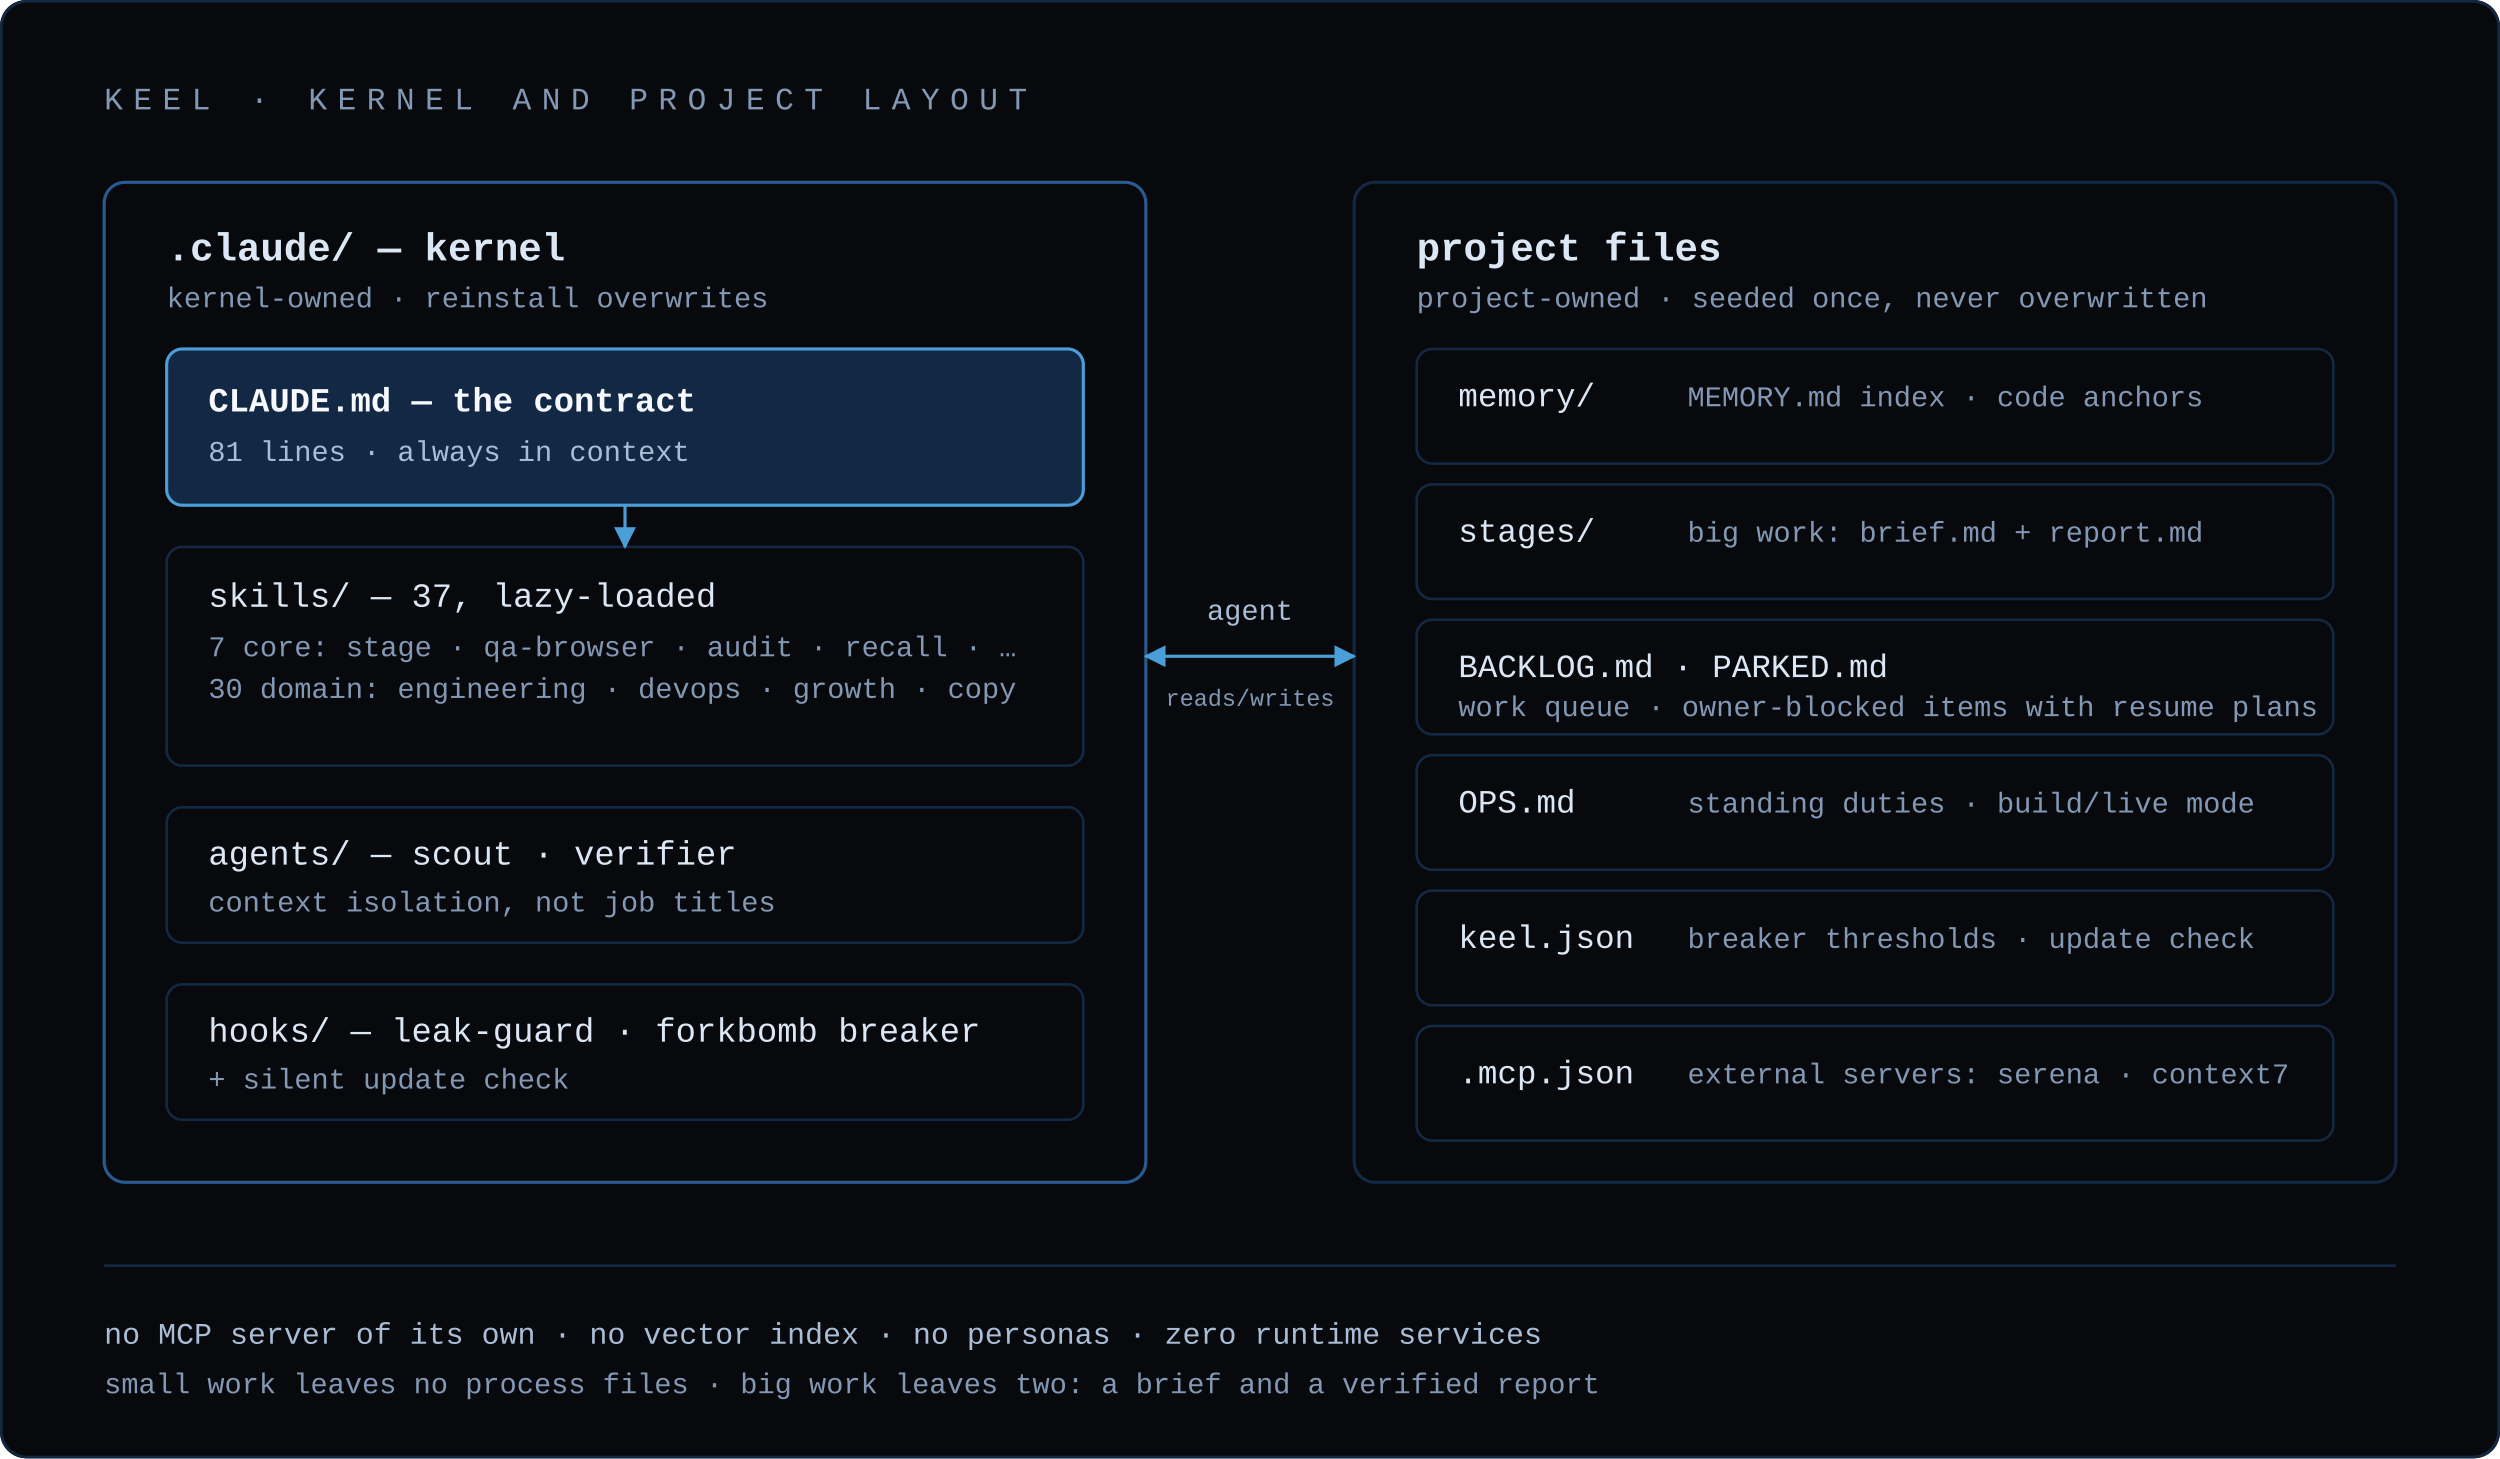
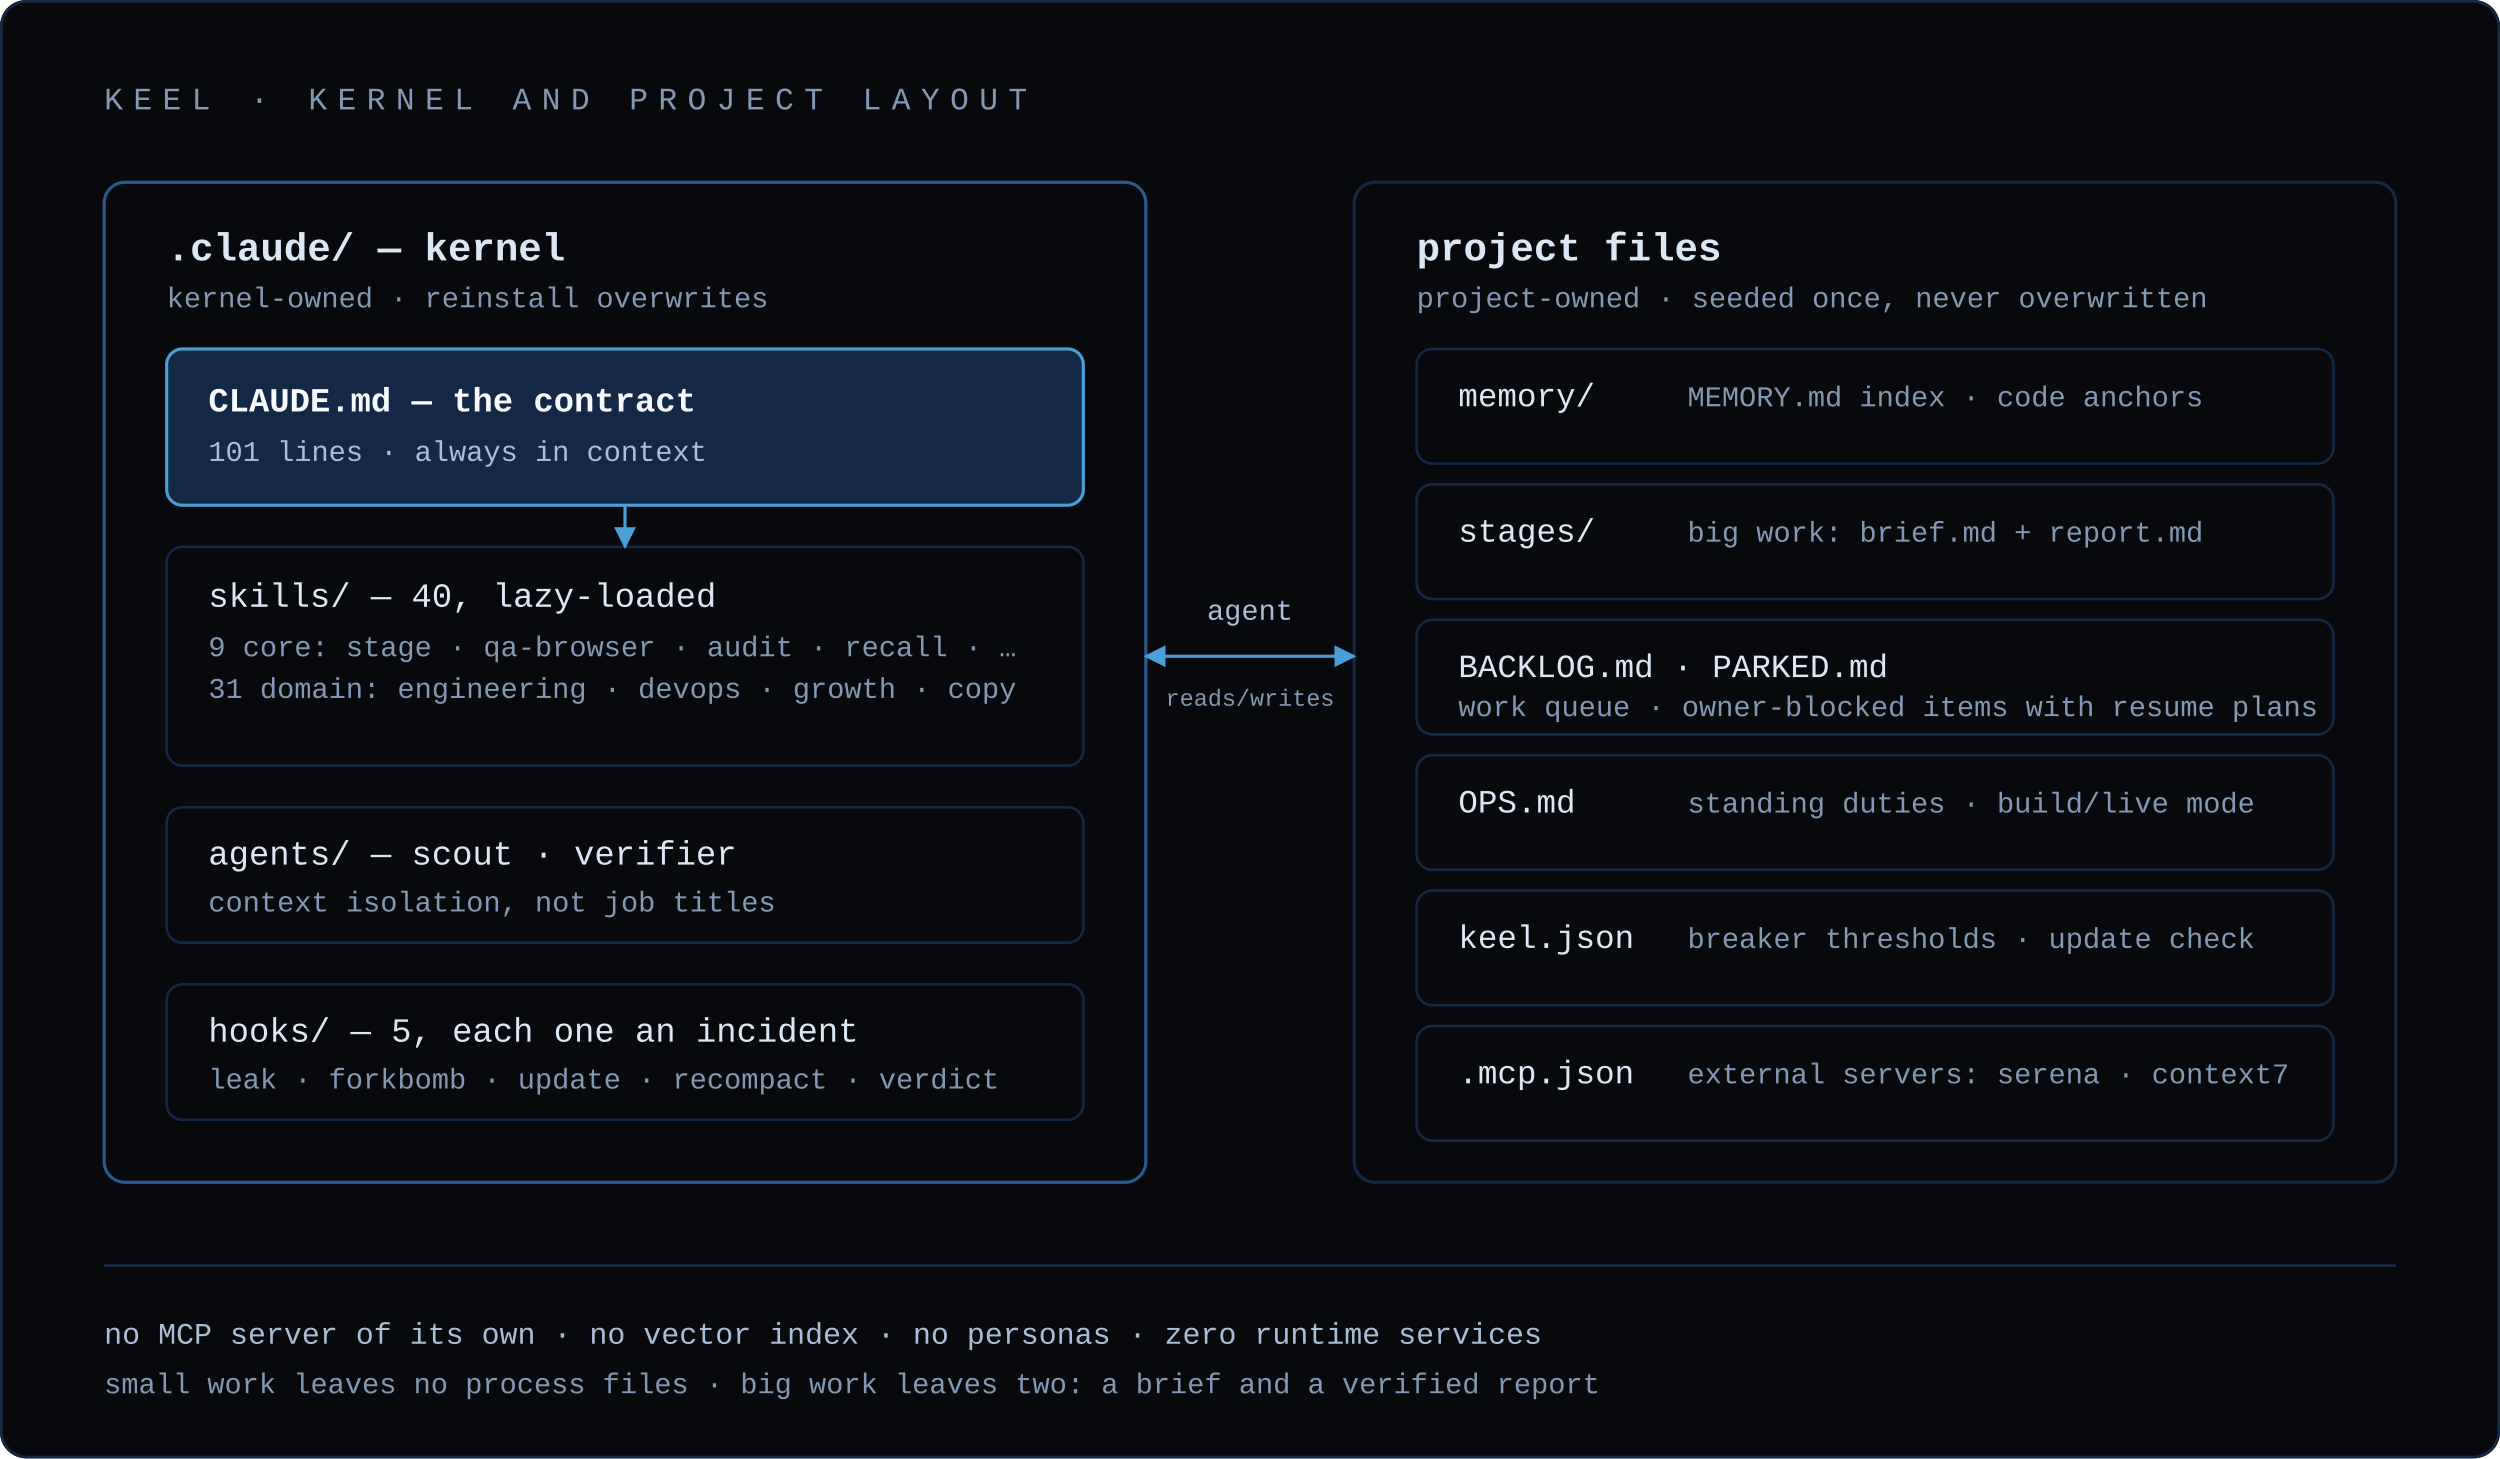
<svg xmlns="http://www.w3.org/2000/svg" viewBox="0 0 960 560" font-family="'SF Mono',Menlo,Consolas,'Liberation Mono',monospace">
  <defs>
    <marker id="karr" viewBox="0 0 10 10" refX="9" refY="5" markerWidth="7" markerHeight="7" orient="auto-start-reverse">
      <path d="M0,0 L10,5 L0,10 z" fill="#4a9fd8" />
    </marker>
  </defs>
  <rect x="0" y="0" width="960" height="560" rx="10" fill="#08090c" />
  <rect x="0.5" y="0.5" width="959" height="559" rx="10" fill="none" stroke="#132844" />
  <text x="40" y="42" font-size="12" letter-spacing="4" fill="#8298b4">KEEL · KERNEL AND PROJECT LAYOUT</text>
  <rect x="40" y="70" width="400" height="384" rx="8" fill="none" stroke="#2a5a92" stroke-width="1.2" />
  <text x="64" y="100" font-size="15" fill="#dbe7f4" font-weight="bold">.claude/ — kernel</text>
  <text x="64" y="118" font-size="11" fill="#8298b4">kernel-owned · reinstall overwrites</text>
  <rect x="64" y="134" width="352" height="60" rx="6" fill="#132844" stroke="#4a9fd8" stroke-width="1.2" />
  <text x="80" y="158" font-size="13" fill="#f6f9fd" font-weight="bold">CLAUDE.md — the contract</text>
-   <text x="80" y="177" font-size="11" fill="#a9bed6">81 lines · always in context</text>
+   <text x="80" y="177" font-size="11" fill="#a9bed6">101 lines · always in context</text>
  <rect x="64" y="210" width="352" height="84" rx="6" fill="none" stroke="#132844" stroke-width="1" />
-   <text x="80" y="233" font-size="13" fill="#dbe7f4">skills/ — 37, lazy-loaded</text>
-   <text x="80" y="252" font-size="11" fill="#8298b4">7 core: stage · qa-browser · audit · recall · …</text>
-   <text x="80" y="268" font-size="11" fill="#8298b4">30 domain: engineering · devops · growth · copy</text>
+   <text x="80" y="233" font-size="13" fill="#dbe7f4">skills/ — 40, lazy-loaded</text>
+   <text x="80" y="252" font-size="11" fill="#8298b4">9 core: stage · qa-browser · audit · recall · …</text>
+   <text x="80" y="268" font-size="11" fill="#8298b4">31 domain: engineering · devops · growth · copy</text>
  <rect x="64" y="310" width="352" height="52" rx="6" fill="none" stroke="#132844" stroke-width="1" />
  <text x="80" y="332" font-size="13" fill="#dbe7f4">agents/ — scout · verifier</text>
  <text x="80" y="350" font-size="11" fill="#8298b4">context isolation, not job titles</text>
  <rect x="64" y="378" width="352" height="52" rx="6" fill="none" stroke="#132844" stroke-width="1" />
-   <text x="80" y="400" font-size="13" fill="#dbe7f4">hooks/ — leak-guard · forkbomb breaker</text>
-   <text x="80" y="418" font-size="11" fill="#8298b4">+ silent update check</text>
+   <text x="80" y="400" font-size="13" fill="#dbe7f4">hooks/ — 5, each one an incident</text>
+   <text x="80" y="418" font-size="11" fill="#8298b4">leak · forkbomb · update · recompact · verdict</text>
  <line x1="240" y1="194" x2="240" y2="210" stroke="#4a9fd8" stroke-width="1.2" marker-end="url(#karr)" />
  <rect x="520" y="70" width="400" height="384" rx="8" fill="none" stroke="#132844" stroke-width="1.2" />
  <text x="544" y="100" font-size="15" fill="#dbe7f4" font-weight="bold">project files</text>
  <text x="544" y="118" font-size="11" fill="#8298b4">project-owned · seeded once, never overwritten</text>
  <rect x="544" y="134" width="352" height="44" rx="6" fill="none" stroke="#132844" />
  <text x="560" y="156" font-size="12.5" fill="#dbe7f4">memory/</text>
  <text x="648" y="156" font-size="11" fill="#8298b4">MEMORY.md index · code anchors</text>
  <rect x="544" y="186" width="352" height="44" rx="6" fill="none" stroke="#132844" />
  <text x="560" y="208" font-size="12.5" fill="#dbe7f4">stages/</text>
  <text x="648" y="208" font-size="11" fill="#8298b4">big work: brief.md + report.md</text>
  <rect x="544" y="238" width="352" height="44" rx="6" fill="none" stroke="#132844" />
  <text x="560" y="260" font-size="12.5" fill="#dbe7f4">BACKLOG.md · PARKED.md</text>
  <text x="560" y="275" font-size="11" fill="#8298b4">work queue · owner-blocked items with resume plans</text>
  <rect x="544" y="290" width="352" height="44" rx="6" fill="none" stroke="#132844" />
  <text x="560" y="312" font-size="12.5" fill="#dbe7f4">OPS.md</text>
  <text x="648" y="312" font-size="11" fill="#8298b4">standing duties · build/live mode</text>
  <rect x="544" y="342" width="352" height="44" rx="6" fill="none" stroke="#132844" />
  <text x="560" y="364" font-size="12.5" fill="#dbe7f4">keel.json</text>
  <text x="648" y="364" font-size="11" fill="#8298b4">breaker thresholds · update check</text>
  <rect x="544" y="394" width="352" height="44" rx="6" fill="none" stroke="#132844" />
  <text x="560" y="416" font-size="12.5" fill="#dbe7f4">.mcp.json</text>
  <text x="648" y="416" font-size="11" fill="#8298b4">external servers: serena · context7</text>
  <line x1="440" y1="252" x2="520" y2="252" stroke="#4a9fd8" stroke-width="1.2" marker-end="url(#karr)" marker-start="url(#karr)" />
  <text x="480" y="238" font-size="11" fill="#a9bed6" text-anchor="middle">agent</text>
  <text x="480" y="271" font-size="9" fill="#8298b4" text-anchor="middle">reads/writes</text>
  <line x1="40" y1="486" x2="920" y2="486" stroke="#132844" />
  <text x="40" y="516" font-size="11.5" fill="#a9bed6">no MCP server of its own · no vector index · no personas · zero runtime services</text>
  <text x="40" y="535" font-size="11" fill="#8298b4">small work leaves no process files · big work leaves two: a brief and a verified report</text>
</svg>
